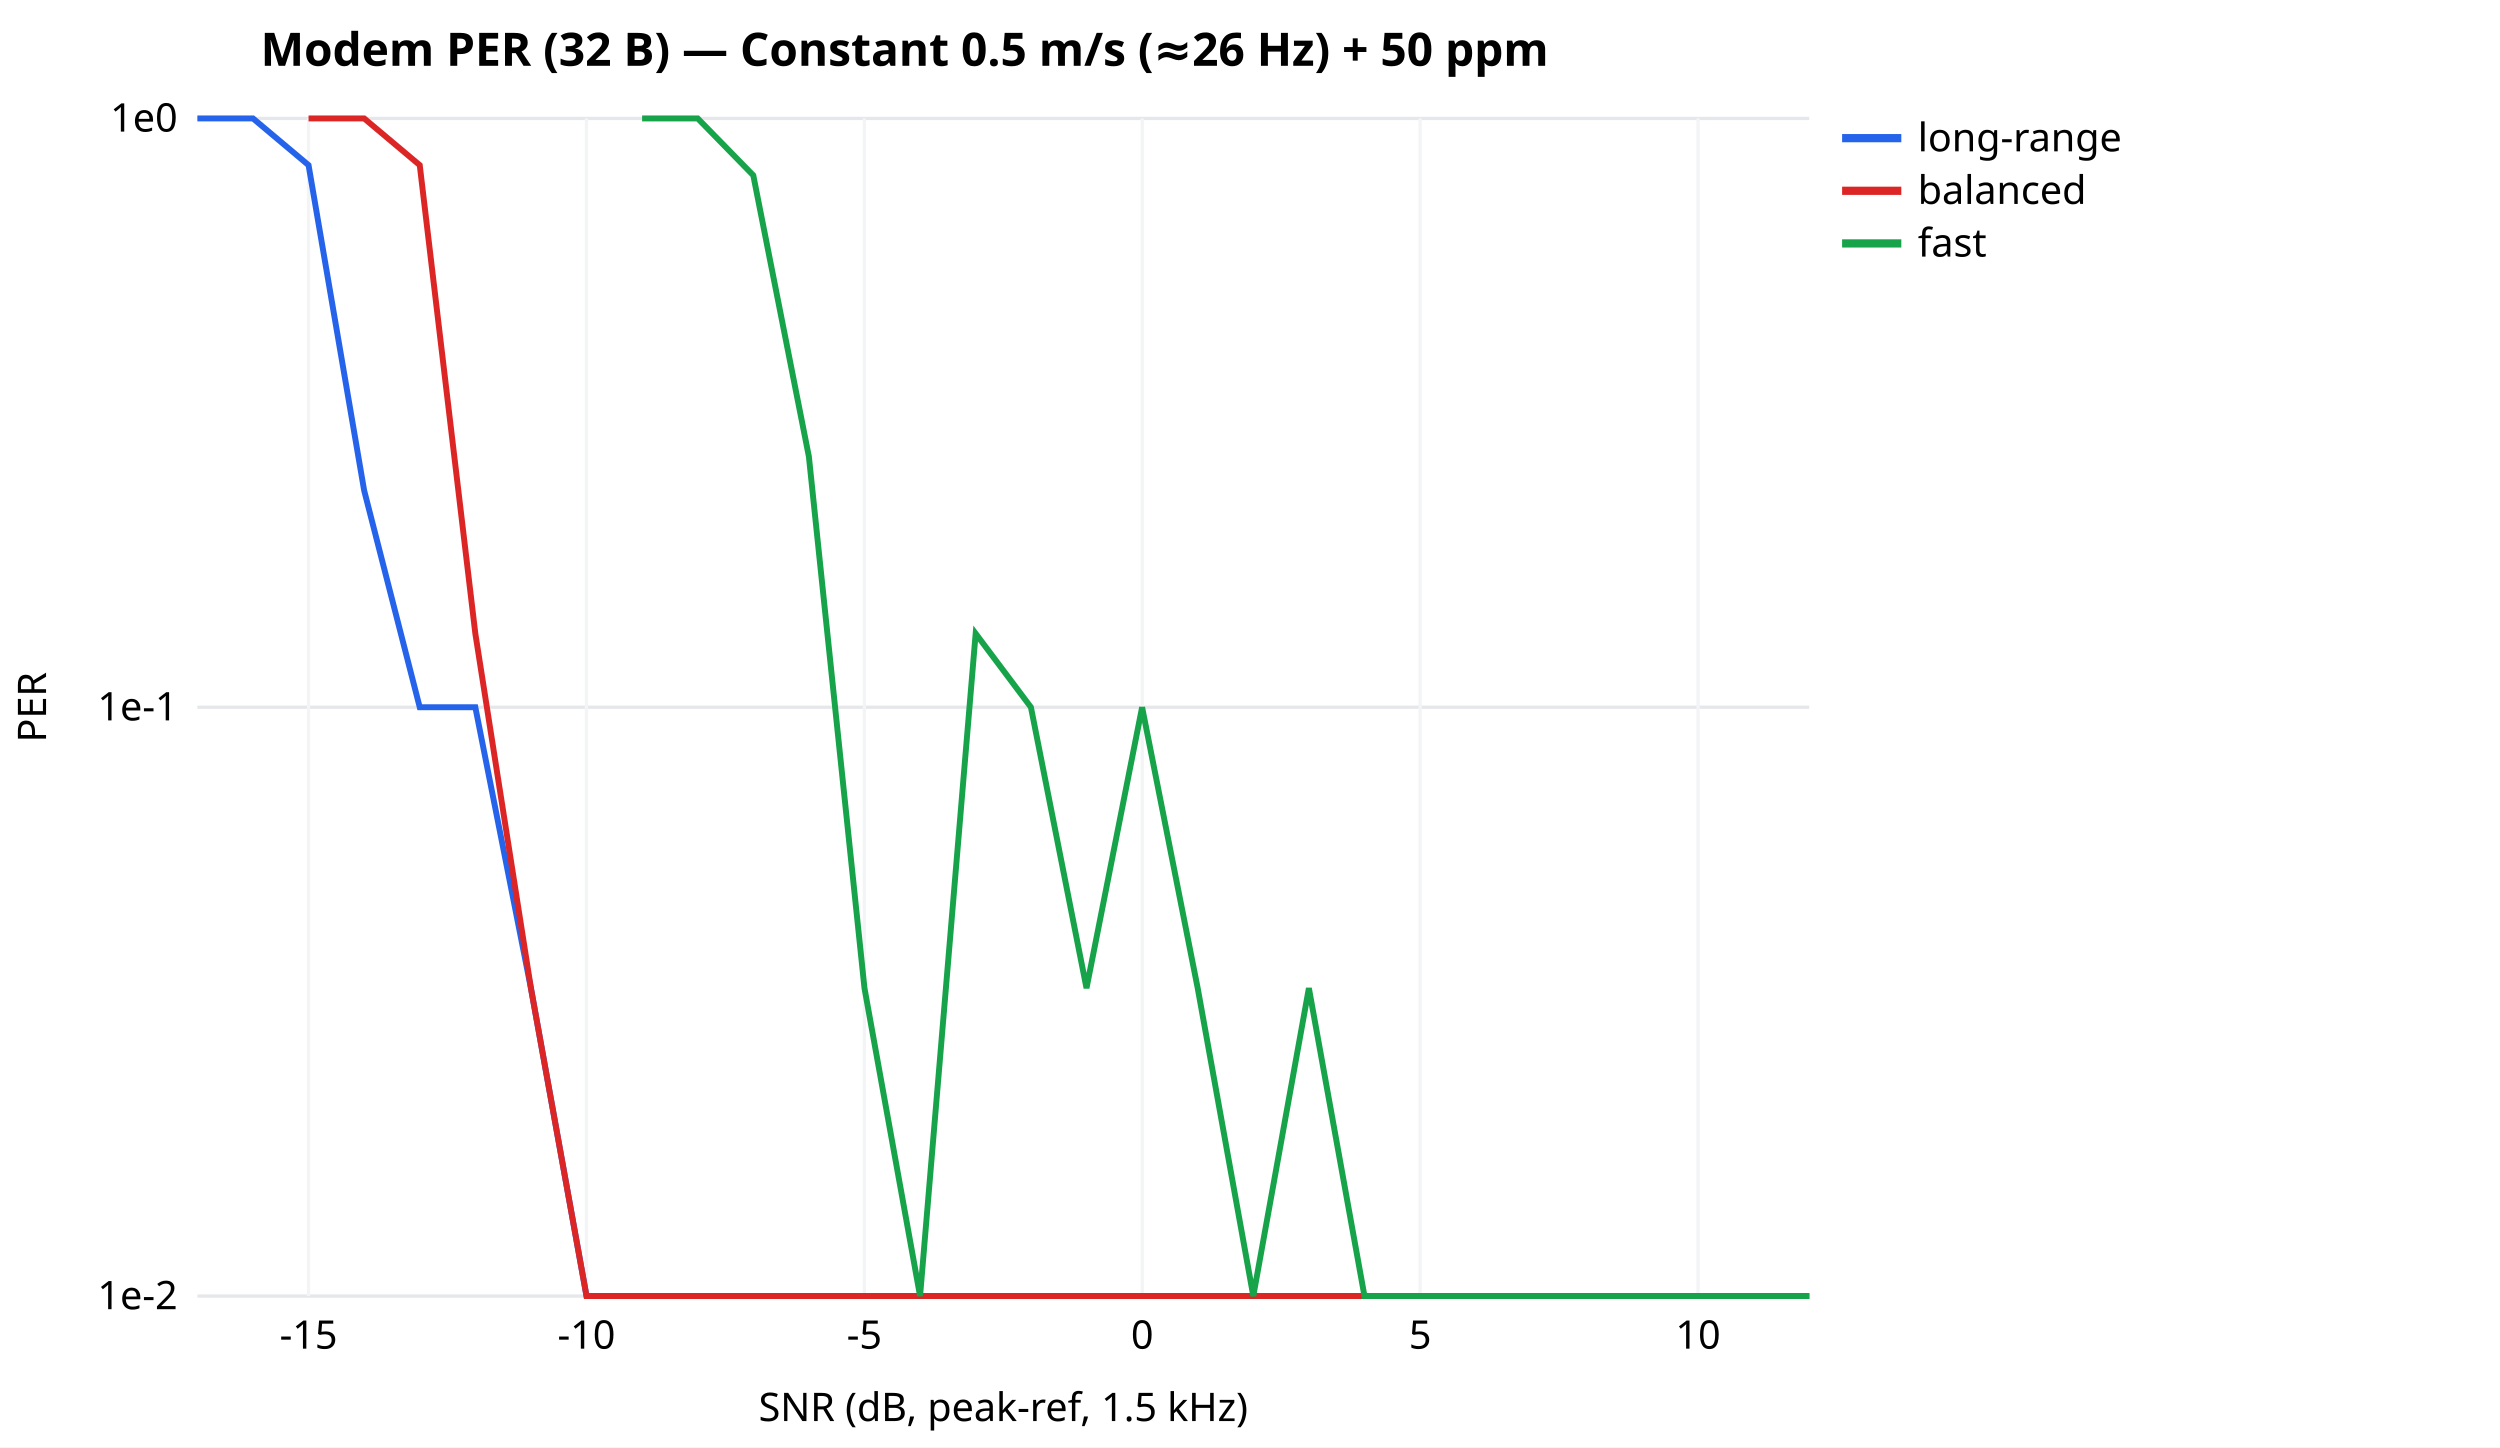
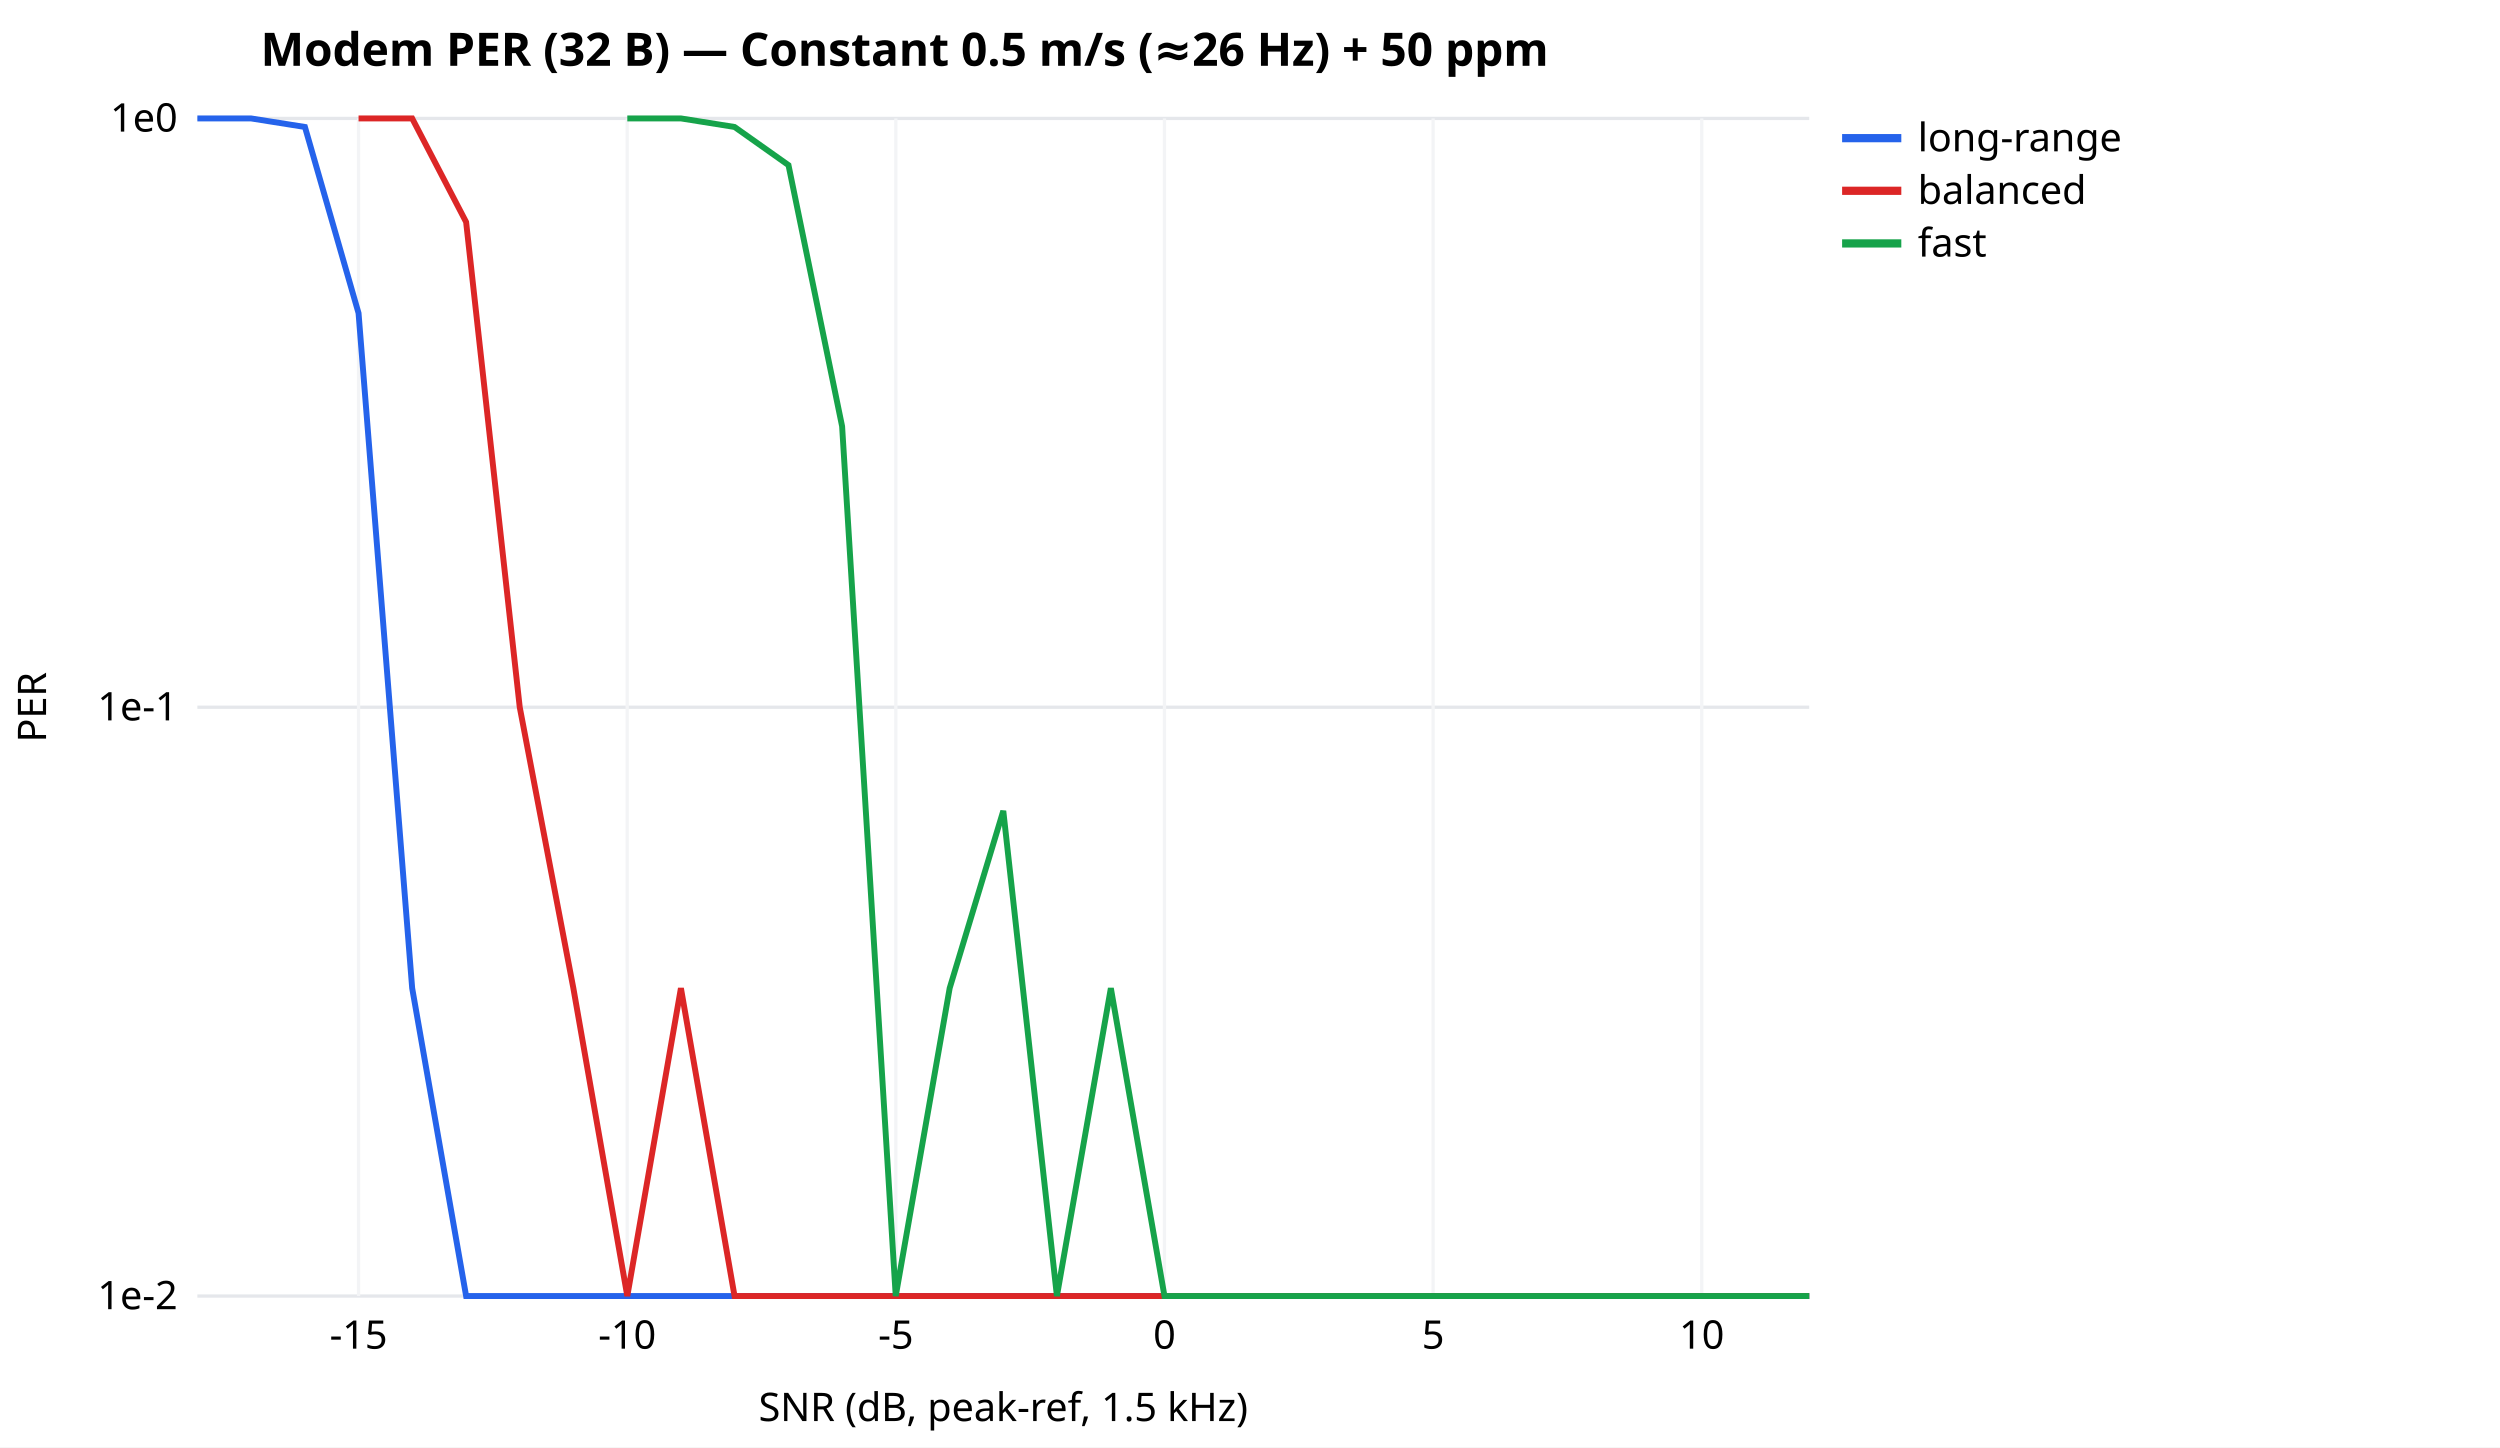
<svg xmlns="http://www.w3.org/2000/svg" viewBox="0 0 760 440" font-family="system-ui,sans-serif" font-size="12">
  <rect width="760" height="440" fill="#fff" />
  <text x="275" y="20" text-anchor="middle" font-size="14" font-weight="600">Modem PER (32 B) — Constant 0.5 m/s (≈26 Hz) + 50 ppm</text>
  <line x1="60" x2="550" y1="394" y2="394" stroke="#e5e7eb" />
  <text x="54" y="398" text-anchor="end">1e-2</text>
  <line x1="60" x2="550" y1="215" y2="215" stroke="#e5e7eb" />
  <text x="54" y="219" text-anchor="end">1e-1</text>
  <line x1="60" x2="550" y1="36" y2="36" stroke="#e5e7eb" />
  <text x="54" y="40" text-anchor="end">1e0</text>
-   <line x1="93.793" x2="93.793" y1="36" y2="394" stroke="#f3f4f6" />
-   <text x="93.793" y="410" text-anchor="middle">-15</text>
-   <line x1="178.276" x2="178.276" y1="36" y2="394" stroke="#f3f4f6" />
-   <text x="178.276" y="410" text-anchor="middle">-10</text>
-   <line x1="262.759" x2="262.759" y1="36" y2="394" stroke="#f3f4f6" />
-   <text x="262.759" y="410" text-anchor="middle">-5</text>
-   <line x1="347.241" x2="347.241" y1="36" y2="394" stroke="#f3f4f6" />
-   <text x="347.241" y="410" text-anchor="middle">0</text>
-   <line x1="431.724" x2="431.724" y1="36" y2="394" stroke="#f3f4f6" />
-   <text x="431.724" y="410" text-anchor="middle">5</text>
-   <line x1="516.207" x2="516.207" y1="36" y2="394" stroke="#f3f4f6" />
-   <text x="516.207" y="410" text-anchor="middle">10</text>
+   <line x1="109" x2="109" y1="36" y2="394" stroke="#f3f4f6" />
+   <text x="109" y="410" text-anchor="middle">-15</text>
+   <line x1="190.667" x2="190.667" y1="36" y2="394" stroke="#f3f4f6" />
+   <text x="190.667" y="410" text-anchor="middle">-10</text>
+   <line x1="272.333" x2="272.333" y1="36" y2="394" stroke="#f3f4f6" />
+   <text x="272.333" y="410" text-anchor="middle">-5</text>
+   <line x1="354" x2="354" y1="36" y2="394" stroke="#f3f4f6" />
+   <text x="354" y="410" text-anchor="middle">0</text>
+   <line x1="435.667" x2="435.667" y1="36" y2="394" stroke="#f3f4f6" />
+   <text x="435.667" y="410" text-anchor="middle">5</text>
+   <line x1="517.333" x2="517.333" y1="36" y2="394" stroke="#f3f4f6" />
+   <text x="517.333" y="410" text-anchor="middle">10</text>
  <text x="305" y="432" text-anchor="middle">SNR (dB, peak-ref, 1.5 kHz)</text>
  <text x="14" y="215" text-anchor="middle" transform="rotate(-90 14 215)">PER</text>
-   <polyline fill="none" stroke="#2563eb" stroke-width="1.8" points="550.0,394.0 533.1,394.0 516.2,394.0 499.3,394.0 482.4,394.0 465.5,394.0 448.6,394.0 431.7,394.0 414.8,394.0 397.9,394.0 381.0,394.0 364.1,394.0 347.2,394.0 330.3,394.0 313.4,394.0 296.6,394.0 279.7,394.0 262.8,394.0 245.9,394.0 229.0,394.0 212.1,394.0 195.2,394.0 178.3,394.0 161.4,300.4 144.5,215.0 127.6,215.0 110.7,149.1 93.8,50.2 76.9,36.0 60.0,36.0" />
+   <polyline fill="none" stroke="#2563eb" stroke-width="1.8" points="550.0,394.0 533.7,394.0 517.3,394.0 501.0,394.0 484.7,394.0 468.3,394.0 452.0,394.0 435.7,394.0 419.3,394.0 403.0,394.0 386.7,394.0 370.3,394.0 354.0,394.0 337.7,394.0 321.3,394.0 305.0,394.0 288.7,394.0 272.3,394.0 256.0,394.0 239.7,394.0 223.3,394.0 207.0,394.0 190.7,394.0 174.3,394.0 158.0,394.0 141.7,394.0 125.3,300.4 109.0,95.2 92.7,38.6 76.3,36.0 60.0,36.0" />
  <line x1="560" x2="578" y1="42" y2="42" stroke="#2563eb" stroke-width="2.5" />
  <text x="583" y="46">long-range</text>
-   <polyline fill="none" stroke="#dc2626" stroke-width="1.8" points="550.0,394.0 533.1,394.0 516.2,394.0 499.3,394.0 482.4,394.0 465.5,394.0 448.6,394.0 431.7,394.0 414.8,394.0 397.9,394.0 381.0,394.0 364.1,394.0 347.2,394.0 330.3,394.0 313.4,394.0 296.6,394.0 279.7,394.0 262.8,394.0 245.9,394.0 229.0,394.0 212.1,394.0 195.2,394.0 178.3,394.0 161.4,300.4 144.5,192.6 127.6,50.2 110.7,36.0 93.8,36.0" />
+   <polyline fill="none" stroke="#dc2626" stroke-width="1.8" points="550.0,394.0 533.7,394.0 517.3,394.0 501.0,394.0 484.7,394.0 468.3,394.0 452.0,394.0 435.7,394.0 419.3,394.0 403.0,394.0 386.7,394.0 370.3,394.0 354.0,394.0 337.7,394.0 321.3,394.0 305.0,394.0 288.7,394.0 272.3,394.0 256.0,394.0 239.7,394.0 223.3,394.0 207.0,300.4 190.7,394.0 174.3,300.4 158.0,215.0 141.7,67.5 125.3,36.0 109.0,36.0" />
  <line x1="560" x2="578" y1="58" y2="58" stroke="#dc2626" stroke-width="2.5" />
  <text x="583" y="62">balanced</text>
-   <polyline fill="none" stroke="#16a34a" stroke-width="1.8" points="550.0,394.0 533.1,394.0 516.2,394.0 499.3,394.0 482.4,394.0 465.5,394.0 448.6,394.0 431.7,394.0 414.8,394.0 397.9,300.4 381.0,394.0 364.1,300.4 347.2,215.0 330.3,300.4 313.4,215.0 296.6,192.6 279.7,394.0 262.8,300.4 245.9,138.8 229.0,53.3 212.1,36.0 195.2,36.0" />
+   <polyline fill="none" stroke="#16a34a" stroke-width="1.8" points="550.0,394.0 533.7,394.0 517.3,394.0 501.0,394.0 484.7,394.0 468.3,394.0 452.0,394.0 435.7,394.0 419.3,394.0 403.0,394.0 386.7,394.0 370.3,394.0 354.0,394.0 337.7,300.4 321.3,394.0 305.0,246.5 288.7,300.4 272.3,394.0 256.0,129.6 239.7,50.2 223.3,38.6 207.0,36.0 190.7,36.0" />
  <line x1="560" x2="578" y1="74" y2="74" stroke="#16a34a" stroke-width="2.5" />
  <text x="583" y="78">fast</text>
</svg>
